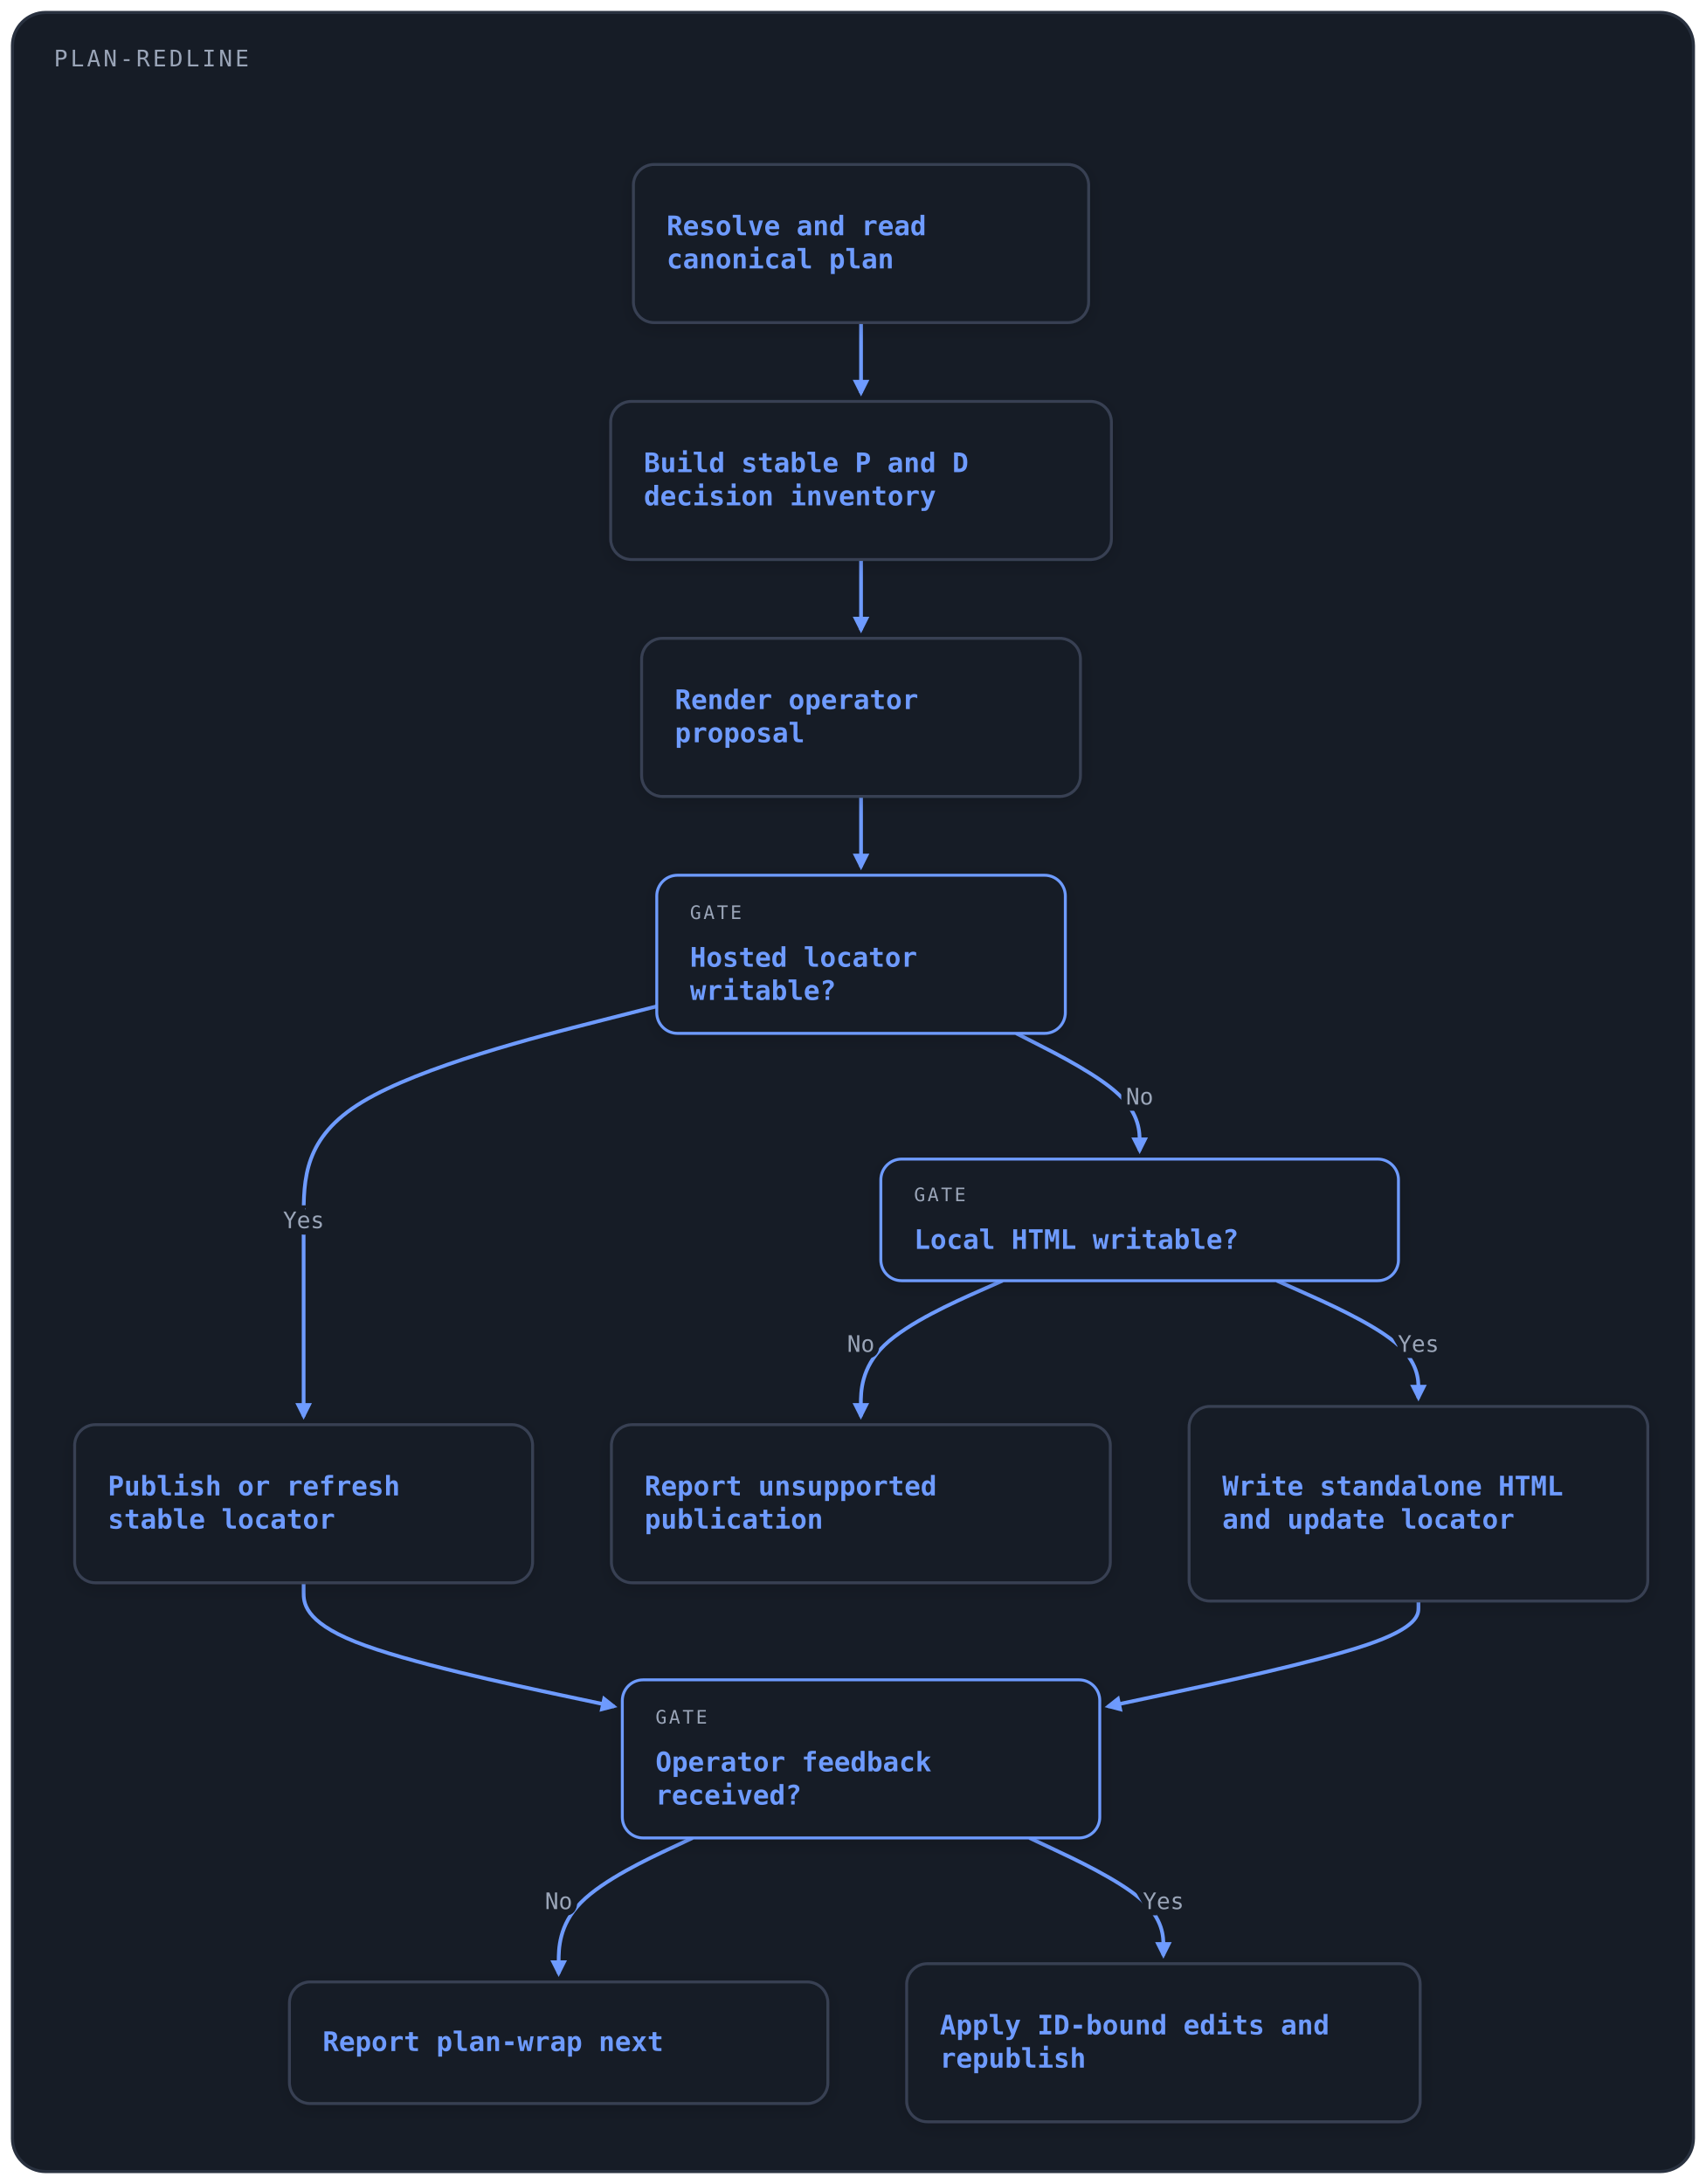
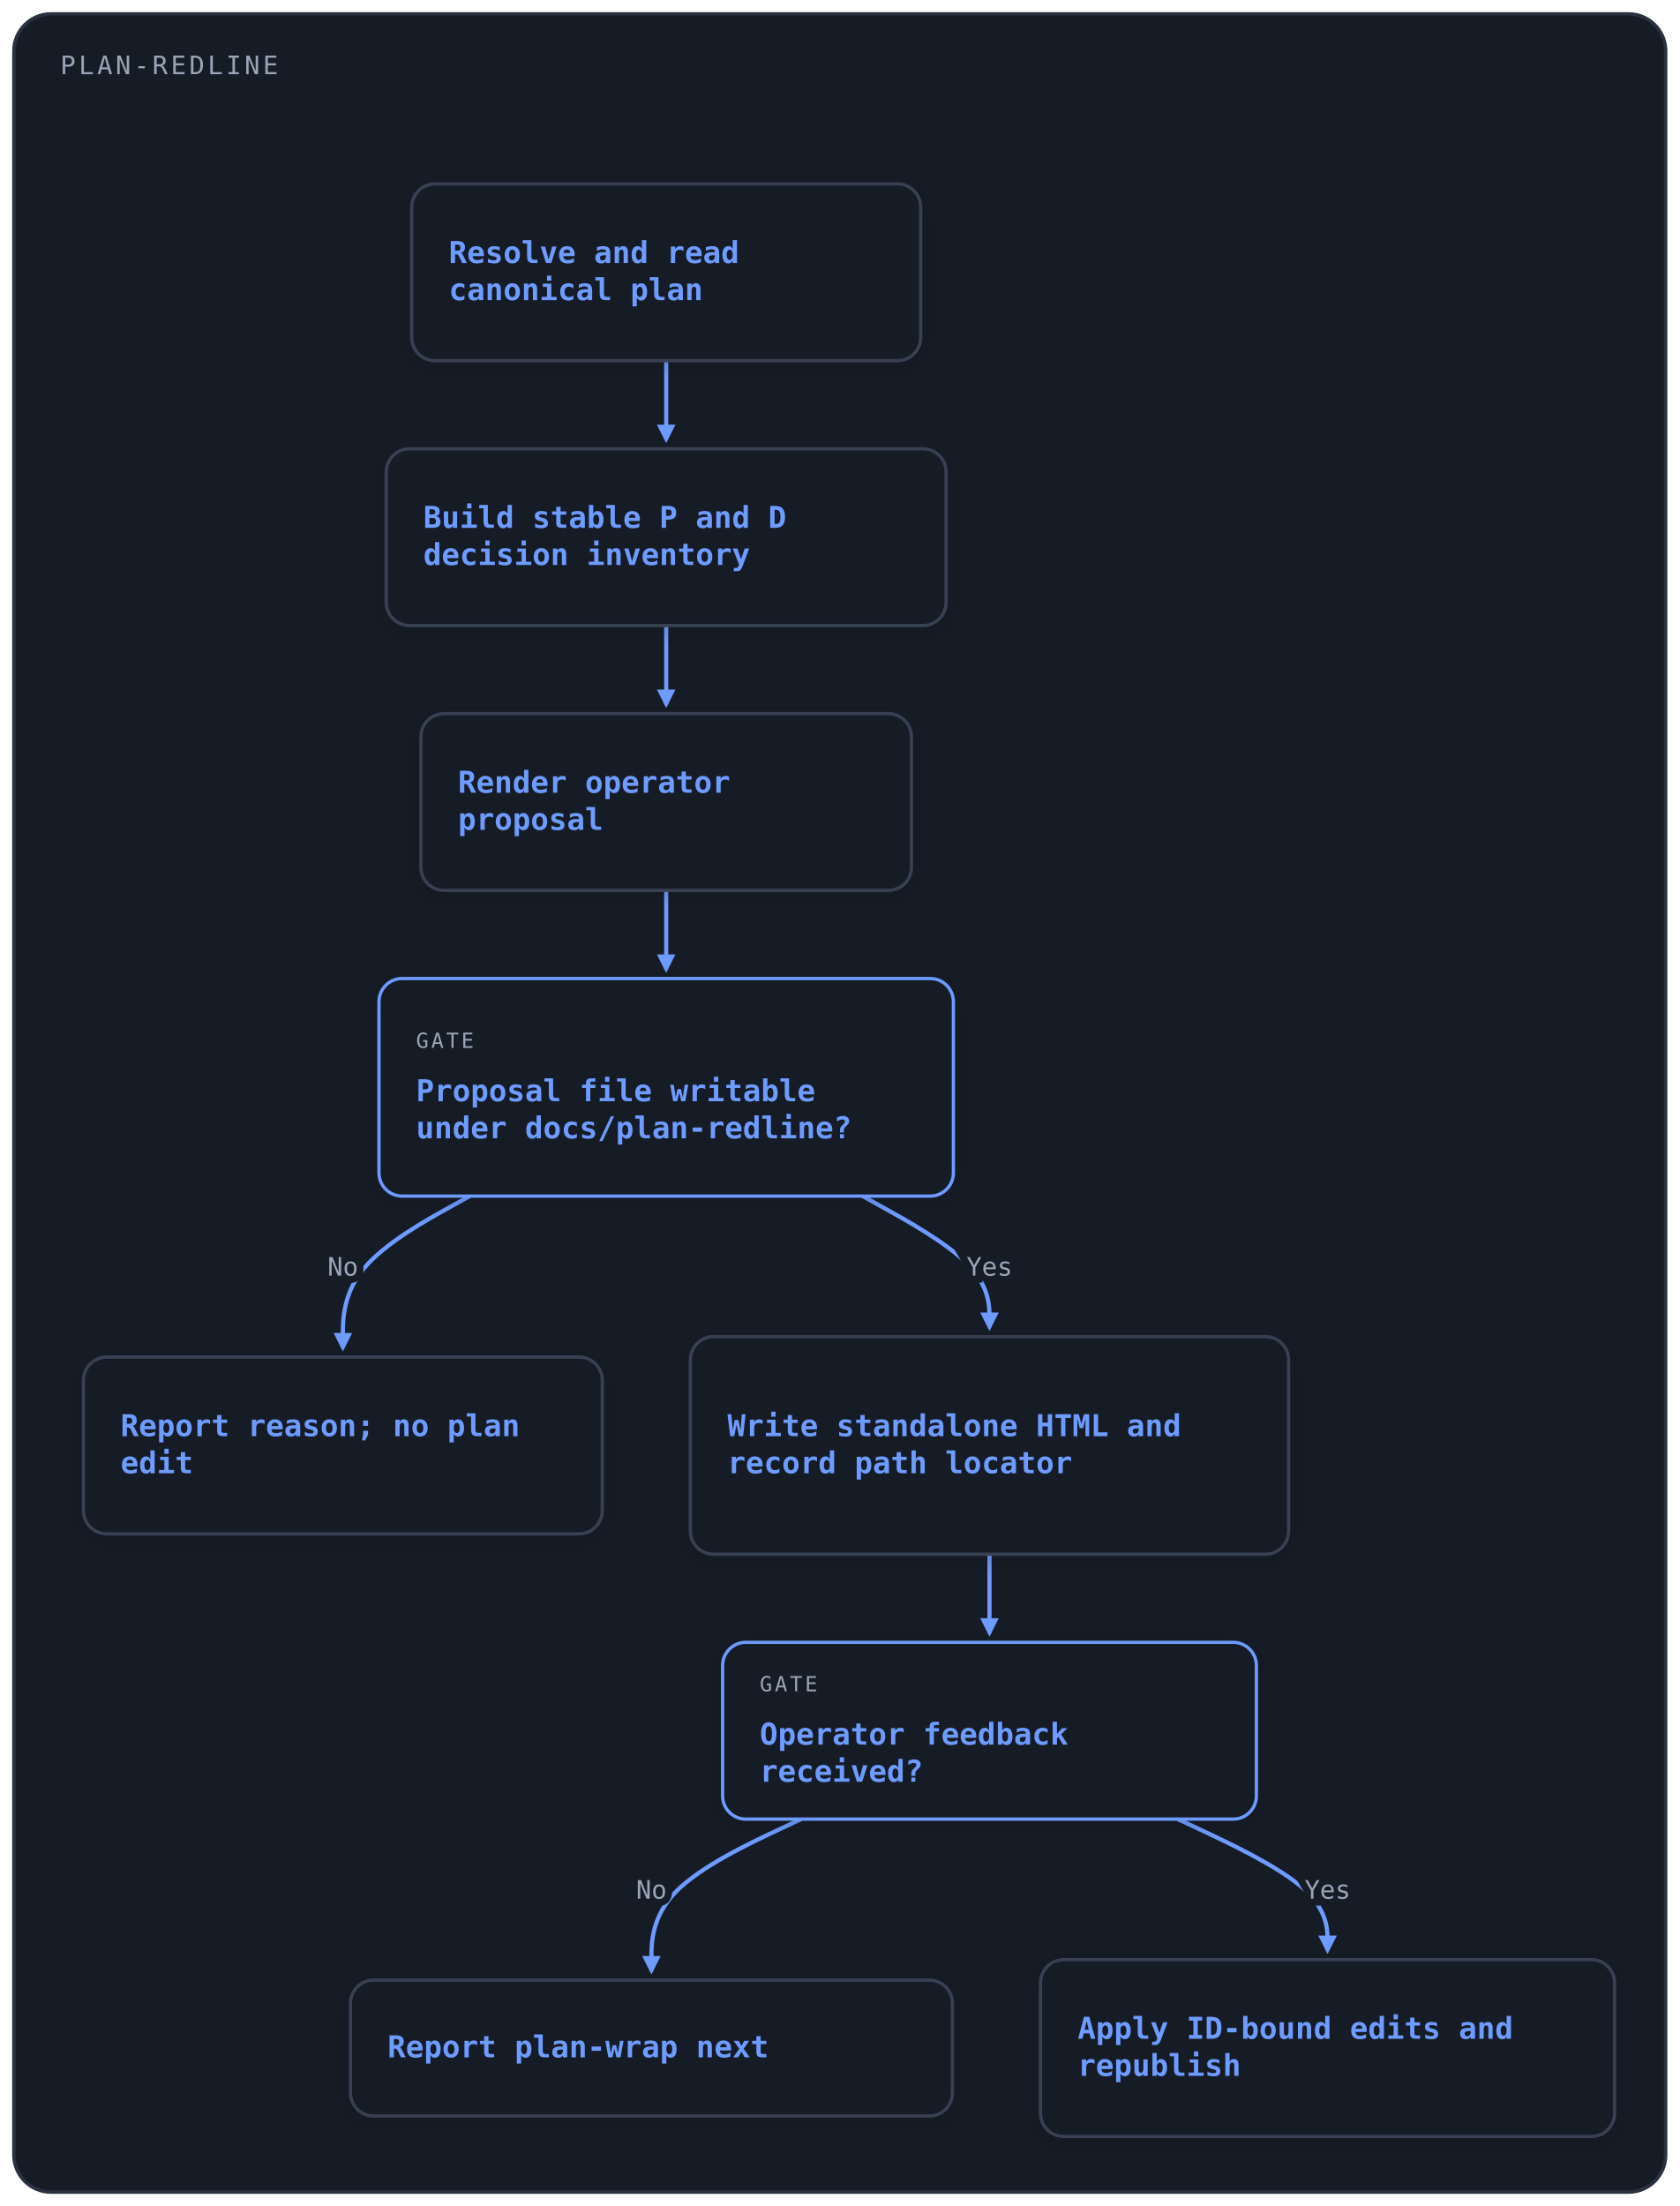
- <svg xmlns="http://www.w3.org/2000/svg" viewBox="0 0 822.531 1052.987" role="img" aria-labelledby="title desc" font-family="ui-monospace,'Cascadia Code','SF Mono',Consolas,monospace">
+ <svg xmlns="http://www.w3.org/2000/svg" viewBox="0 0 724.338 951.337" role="img" aria-labelledby="title desc" font-family="ui-monospace,'Cascadia Code','SF Mono',Consolas,monospace">
  <defs>
    <marker id="arrow" viewBox="0 0 10 10" refX="8" refY="5" markerWidth="8" markerHeight="8" markerUnits="userSpaceOnUse" orient="auto">
      <path d="M0,0 L10,5 L0,10 Z" fill="#6E9BFF" />
    </marker>
    <filter id="shadow" x="-20%" y="-45%" width="140%" height="190%">
      <feDropShadow dx="0" dy="2" stdDeviation="4" flood-opacity=".16" />
    </filter>
  </defs>
-   <rect x="6" y="6" width="810.531" height="1040.987" rx="16" fill="#161C26" stroke="#29313F" stroke-width="1.5" />
+   <rect x="6" y="6" width="712.338" height="939.337" rx="16" fill="#161C26" stroke="#29313F" stroke-width="1.5" />
  <text x="26" y="32" fill="#9AA5B8" font-size="11" letter-spacing=".12em">PLAN-REDLINE</text>
  <g transform="translate(28.000,71.312)">
-     <path data-edge="L_A_B_0" d="M387.174,84.225L387.174,87.392C387.174,90.558,387.174,96.892,387.174,102.558C387.174,108.225,387.174,113.225,387.174,115.725L387.174,118.225" fill="none" stroke="#6E9BFF" stroke-width="1.8" marker-end="url(#arrow)" />
-     <path data-edge="L_B_C_0" d="M387.174,198.45L387.174,201.617C387.174,204.783,387.174,211.117,387.174,216.783C387.174,222.45,387.174,227.45,387.174,229.95L387.174,232.45" fill="none" stroke="#6E9BFF" stroke-width="1.8" marker-end="url(#arrow)" />
-     <path data-edge="L_C_D_0" d="M387.174,312.675L387.174,315.842C387.174,319.008,387.174,325.342,387.174,331.008C387.174,336.675,387.174,341.675,387.174,344.175L387.174,346.675" fill="none" stroke="#6E9BFF" stroke-width="1.8" marker-end="url(#arrow)" />
-     <path data-edge="L_D_E_0" d="M288.678,413.863L260.299,421.088C231.919,428.313,175.161,442.763,146.782,459.925C118.402,477.087,118.402,496.962,118.402,516.838C118.402,536.713,118.402,556.588,118.402,572.377C118.402,588.167,118.402,599.871,118.402,605.723L118.402,611.575" fill="none" stroke="#6E9BFF" stroke-width="1.8" marker-end="url(#arrow)" />
-     <path data-edge="L_D_F_0" d="M462.001,426.9L471.92,431.952C481.838,437.004,501.676,447.108,511.595,456.546C521.514,465.983,521.514,474.754,521.514,479.14L521.514,483.525" fill="none" stroke="#6E9BFF" stroke-width="1.8" marker-end="url(#arrow)" />
-     <path data-edge="L_F_H_0" d="M455.425,546.15L444.035,551.202C432.644,556.254,409.863,566.358,398.473,577.262C387.082,588.167,387.082,599.871,387.082,605.723L387.082,611.575" fill="none" stroke="#6E9BFF" stroke-width="1.8" marker-end="url(#arrow)" />
-     <path data-edge="L_F_G_0" d="M587.602,546.15L598.993,551.202C610.383,556.254,633.164,566.358,644.555,575.796C655.945,585.233,655.945,594.004,655.945,598.39L655.945,602.775" fill="none" stroke="#6E9BFF" stroke-width="1.8" marker-end="url(#arrow)" />
-     <path data-edge="L_E_I_0" d="M118.402,691.8L118.402,696.433C118.402,701.067,118.402,710.333,143.362,720.27C168.321,730.208,218.241,740.815,243.2,746.119L268.16,751.423" fill="none" stroke="#6E9BFF" stroke-width="1.8" marker-end="url(#arrow)" />
-     <path data-edge="L_G_I_0" d="M655.945,700.6L655.945,703.767C655.945,706.933,655.945,713.267,630.986,721.737C606.026,730.208,556.107,740.815,531.148,746.119L506.188,751.423" fill="none" stroke="#6E9BFF" stroke-width="1.8" marker-end="url(#arrow)" />
-     <path data-edge="L_I_R_0" d="M305.964,814.825L295.199,819.877C284.435,824.929,262.905,835.033,252.14,845.938C241.375,856.842,241.375,868.546,241.375,874.398L241.375,880.25" fill="none" stroke="#6E9BFF" stroke-width="1.8" marker-end="url(#arrow)" />
-     <path data-edge="L_I_J_0" d="M468.383,814.825L479.148,819.877C489.913,824.929,511.443,835.033,522.208,844.471C532.973,853.908,532.973,862.679,532.973,867.065L532.973,871.45" fill="none" stroke="#6E9BFF" stroke-width="1.8" marker-end="url(#arrow)" />
-     <text x="118.402" y="520.837" text-anchor="middle" fill="#9AA5B8" font-size="11" stroke="#161C26" stroke-width="6" paint-order="stroke">Yes</text>
-     <text x="521.514" y="461.212" text-anchor="middle" fill="#9AA5B8" font-size="11" stroke="#161C26" stroke-width="6" paint-order="stroke">No</text>
-     <text x="387.082" y="580.462" text-anchor="middle" fill="#9AA5B8" font-size="11" stroke="#161C26" stroke-width="6" paint-order="stroke">No</text>
-     <text x="655.945" y="580.462" text-anchor="middle" fill="#9AA5B8" font-size="11" stroke="#161C26" stroke-width="6" paint-order="stroke">Yes</text>
-     <text x="241.375" y="849.138" text-anchor="middle" fill="#9AA5B8" font-size="11" stroke="#161C26" stroke-width="6" paint-order="stroke">No</text>
-     <text x="532.973" y="849.138" text-anchor="middle" fill="#9AA5B8" font-size="11" stroke="#161C26" stroke-width="6" paint-order="stroke">Yes</text>
+     <path data-edge="L_A_B_0" d="M259.307,84.225L259.307,87.392C259.307,90.558,259.307,96.892,259.307,102.558C259.307,108.225,259.307,113.225,259.307,115.725L259.307,118.225" fill="none" stroke="#6E9BFF" stroke-width="1.8" marker-end="url(#arrow)" />
+     <path data-edge="L_B_C_0" d="M259.307,198.45L259.307,201.617C259.307,204.783,259.307,211.117,259.307,216.783C259.307,222.45,259.307,227.45,259.307,229.95L259.307,232.45" fill="none" stroke="#6E9BFF" stroke-width="1.8" marker-end="url(#arrow)" />
+     <path data-edge="L_C_F_0" d="M259.307,312.675L259.307,315.842C259.307,319.008,259.307,325.342,259.307,331.008C259.307,336.675,259.307,341.675,259.307,344.175L259.307,346.675" fill="none" stroke="#6E9BFF" stroke-width="1.8" marker-end="url(#arrow)" />
+     <path data-edge="L_F_H_0" d="M174.603,444.5L165.481,449.552C156.359,454.604,138.115,464.708,128.993,475.613C119.871,486.517,119.871,498.221,119.871,504.073L119.871,509.925" fill="none" stroke="#6E9BFF" stroke-width="1.8" marker-end="url(#arrow)" />
+     <path data-edge="L_F_G_0" d="M344.011,444.5L353.133,449.552C362.255,454.604,380.498,464.708,389.62,474.146C398.742,483.583,398.742,492.354,398.742,496.74L398.742,501.125" fill="none" stroke="#6E9BFF" stroke-width="1.8" marker-end="url(#arrow)" />
+     <path data-edge="L_G_I_0" d="M398.742,598.95L398.742,602.117C398.742,605.283,398.742,611.617,398.742,617.283C398.742,622.95,398.742,627.95,398.742,630.45L398.742,632.95" fill="none" stroke="#6E9BFF" stroke-width="1.8" marker-end="url(#arrow)" />
+     <path data-edge="L_I_R_0" d="M317.533,713.175L306.768,718.227C296.003,723.279,274.473,733.383,263.708,744.287C252.943,755.192,252.943,766.896,252.943,772.748L252.943,778.6" fill="none" stroke="#6E9BFF" stroke-width="1.8" marker-end="url(#arrow)" />
+     <path data-edge="L_I_J_0" d="M479.952,713.175L490.717,718.227C501.481,723.279,523.011,733.383,533.776,742.821C544.541,752.258,544.541,761.029,544.541,765.415L544.541,769.8" fill="none" stroke="#6E9BFF" stroke-width="1.8" marker-end="url(#arrow)" />
+     <text x="119.871" y="478.812" text-anchor="middle" fill="#9AA5B8" font-size="11" stroke="#161C26" stroke-width="6" paint-order="stroke">No</text>
+     <text x="398.742" y="478.812" text-anchor="middle" fill="#9AA5B8" font-size="11" stroke="#161C26" stroke-width="6" paint-order="stroke">Yes</text>
+     <text x="252.943" y="747.487" text-anchor="middle" fill="#9AA5B8" font-size="11" stroke="#161C26" stroke-width="6" paint-order="stroke">No</text>
+     <text x="544.541" y="747.487" text-anchor="middle" fill="#9AA5B8" font-size="11" stroke="#161C26" stroke-width="6" paint-order="stroke">Yes</text>
    <g data-node="A">
-       <rect x="277.424" y="8.000" width="219.500" height="76.225" rx="10" fill="#161C26" stroke="#384153" stroke-width="1.4" filter="url(#shadow)" />
-       <text x="293.424" y="42.112" fill="#6E9BFF" font-size="13" font-weight="600">Resolve and read</text>
-       <text x="293.424" y="58.112" fill="#6E9BFF" font-size="13" font-weight="600">canonical plan</text>
+       <rect x="149.557" y="8.000" width="219.500" height="76.225" rx="10" fill="#161C26" stroke="#384153" stroke-width="1.4" filter="url(#shadow)" />
+       <text x="165.557" y="42.112" fill="#6E9BFF" font-size="13" font-weight="600">Resolve and read</text>
+       <text x="165.557" y="58.112" fill="#6E9BFF" font-size="13" font-weight="600">canonical plan</text>
    </g>
    <g data-node="B">
-       <rect x="266.455" y="122.225" width="241.438" height="76.225" rx="10" fill="#161C26" stroke="#384153" stroke-width="1.4" filter="url(#shadow)" />
-       <text x="282.455" y="156.337" fill="#6E9BFF" font-size="13" font-weight="600">Build stable P and D</text>
-       <text x="282.455" y="172.337" fill="#6E9BFF" font-size="13" font-weight="600">decision inventory</text>
+       <rect x="138.588" y="122.225" width="241.438" height="76.225" rx="10" fill="#161C26" stroke="#384153" stroke-width="1.4" filter="url(#shadow)" />
+       <text x="154.588" y="156.337" fill="#6E9BFF" font-size="13" font-weight="600">Build stable P and D</text>
+       <text x="154.588" y="172.337" fill="#6E9BFF" font-size="13" font-weight="600">decision inventory</text>
    </g>
    <g data-node="C">
-       <rect x="281.385" y="236.450" width="211.578" height="76.225" rx="10" fill="#161C26" stroke="#384153" stroke-width="1.4" filter="url(#shadow)" />
-       <text x="297.385" y="270.562" fill="#6E9BFF" font-size="13" font-weight="600">Render operator</text>
-       <text x="297.385" y="286.562" fill="#6E9BFF" font-size="13" font-weight="600">proposal</text>
-     </g>
-     <g data-node="D">
-       <rect x="288.678" y="350.675" width="196.992" height="76.225" rx="10" fill="#161C26" stroke="#6E9BFF" stroke-width="1.4" filter="url(#shadow)" />
-       <text x="304.678" y="371.787" fill="#9AA5B8" font-size="9" letter-spacing=".12em">GATE</text>
-       <text x="304.678" y="394.787" fill="#6E9BFF" font-size="13" font-weight="600">Hosted locator</text>
-       <text x="304.678" y="410.787" fill="#6E9BFF" font-size="13" font-weight="600">writable?</text>
-     </g>
-     <g data-node="E">
-       <rect x="8.000" y="615.575" width="220.805" height="76.225" rx="10" fill="#161C26" stroke="#384153" stroke-width="1.4" filter="url(#shadow)" />
-       <text x="24.000" y="649.688" fill="#6E9BFF" font-size="13" font-weight="600">Publish or refresh</text>
-       <text x="24.000" y="665.688" fill="#6E9BFF" font-size="13" font-weight="600">stable locator</text>
+       <rect x="153.518" y="236.450" width="211.578" height="76.225" rx="10" fill="#161C26" stroke="#384153" stroke-width="1.4" filter="url(#shadow)" />
+       <text x="169.518" y="270.562" fill="#6E9BFF" font-size="13" font-weight="600">Render operator</text>
+       <text x="169.518" y="286.562" fill="#6E9BFF" font-size="13" font-weight="600">proposal</text>
    </g>
    <g data-node="F">
-       <rect x="396.729" y="487.525" width="249.570" height="58.625" rx="10" fill="#161C26" stroke="#6E9BFF" stroke-width="1.4" filter="url(#shadow)" />
-       <text x="412.729" y="507.837" fill="#9AA5B8" font-size="9" letter-spacing=".12em">GATE</text>
-       <text x="412.729" y="530.837" fill="#6E9BFF" font-size="13" font-weight="600">Local HTML writable?</text>
+       <rect x="135.447" y="350.675" width="247.719" height="93.825" rx="10" fill="#161C26" stroke="#6E9BFF" stroke-width="1.4" filter="url(#shadow)" />
+       <text x="151.447" y="380.587" fill="#9AA5B8" font-size="9" letter-spacing=".12em">GATE</text>
+       <text x="151.447" y="403.587" fill="#6E9BFF" font-size="13" font-weight="600">Proposal file writable</text>
+       <text x="151.447" y="419.587" fill="#6E9BFF" font-size="13" font-weight="600">under docs/plan-redline?</text>
    </g>
    <g data-node="H">
-       <rect x="266.805" y="615.575" width="240.555" height="76.225" rx="10" fill="#161C26" stroke="#384153" stroke-width="1.4" filter="url(#shadow)" />
-       <text x="282.805" y="649.688" fill="#6E9BFF" font-size="13" font-weight="600">Report unsupported</text>
-       <text x="282.805" y="665.688" fill="#6E9BFF" font-size="13" font-weight="600">publication</text>
+       <rect x="8.000" y="513.925" width="223.742" height="76.225" rx="10" fill="#161C26" stroke="#384153" stroke-width="1.4" filter="url(#shadow)" />
+       <text x="24.000" y="548.037" fill="#6E9BFF" font-size="13" font-weight="600">Report reason; no plan</text>
+       <text x="24.000" y="564.037" fill="#6E9BFF" font-size="13" font-weight="600">edit</text>
    </g>
    <g data-node="G">
-       <rect x="545.359" y="606.775" width="221.172" height="93.825" rx="10" fill="#161C26" stroke="#384153" stroke-width="1.4" filter="url(#shadow)" />
-       <text x="561.359" y="649.688" fill="#6E9BFF" font-size="13" font-weight="600">Write standalone HTML</text>
-       <text x="561.359" y="665.688" fill="#6E9BFF" font-size="13" font-weight="600">and update locator</text>
+       <rect x="269.742" y="505.125" width="258.000" height="93.825" rx="10" fill="#161C26" stroke="#384153" stroke-width="1.4" filter="url(#shadow)" />
+       <text x="285.742" y="548.037" fill="#6E9BFF" font-size="13" font-weight="600">Write standalone HTML and</text>
+       <text x="285.742" y="564.037" fill="#6E9BFF" font-size="13" font-weight="600">record path locator</text>
    </g>
    <g data-node="I">
-       <rect x="272.072" y="738.600" width="230.203" height="76.225" rx="10" fill="#161C26" stroke="#6E9BFF" stroke-width="1.4" filter="url(#shadow)" />
-       <text x="288.072" y="759.712" fill="#9AA5B8" font-size="9" letter-spacing=".12em">GATE</text>
-       <text x="288.072" y="782.712" fill="#6E9BFF" font-size="13" font-weight="600">Operator feedback</text>
-       <text x="288.072" y="798.712" fill="#6E9BFF" font-size="13" font-weight="600">received?</text>
+       <rect x="283.641" y="636.950" width="230.203" height="76.225" rx="10" fill="#161C26" stroke="#6E9BFF" stroke-width="1.4" filter="url(#shadow)" />
+       <text x="299.641" y="658.062" fill="#9AA5B8" font-size="9" letter-spacing=".12em">GATE</text>
+       <text x="299.641" y="681.062" fill="#6E9BFF" font-size="13" font-weight="600">Operator feedback</text>
+       <text x="299.641" y="697.062" fill="#6E9BFF" font-size="13" font-weight="600">received?</text>
    </g>
    <g data-node="R">
-       <rect x="111.574" y="884.250" width="259.602" height="58.625" rx="10" fill="#161C26" stroke="#384153" stroke-width="1.4" filter="url(#shadow)" />
-       <text x="127.574" y="917.562" fill="#6E9BFF" font-size="13" font-weight="600">Report plan-wrap next</text>
+       <rect x="123.143" y="782.600" width="259.602" height="58.625" rx="10" fill="#161C26" stroke="#384153" stroke-width="1.4" filter="url(#shadow)" />
+       <text x="139.143" y="815.912" fill="#6E9BFF" font-size="13" font-weight="600">Report plan-wrap next</text>
    </g>
    <g data-node="J">
-       <rect x="409.176" y="875.450" width="247.594" height="76.225" rx="10" fill="#161C26" stroke="#384153" stroke-width="1.4" filter="url(#shadow)" />
-       <text x="425.176" y="909.562" fill="#6E9BFF" font-size="13" font-weight="600">Apply ID-bound edits and</text>
-       <text x="425.176" y="925.562" fill="#6E9BFF" font-size="13" font-weight="600">republish</text>
+       <rect x="420.744" y="773.800" width="247.594" height="76.225" rx="10" fill="#161C26" stroke="#384153" stroke-width="1.4" filter="url(#shadow)" />
+       <text x="436.744" y="807.912" fill="#6E9BFF" font-size="13" font-weight="600">Apply ID-bound edits and</text>
+       <text x="436.744" y="823.912" fill="#6E9BFF" font-size="13" font-weight="600">republish</text>
    </g>
  </g>
</svg>
